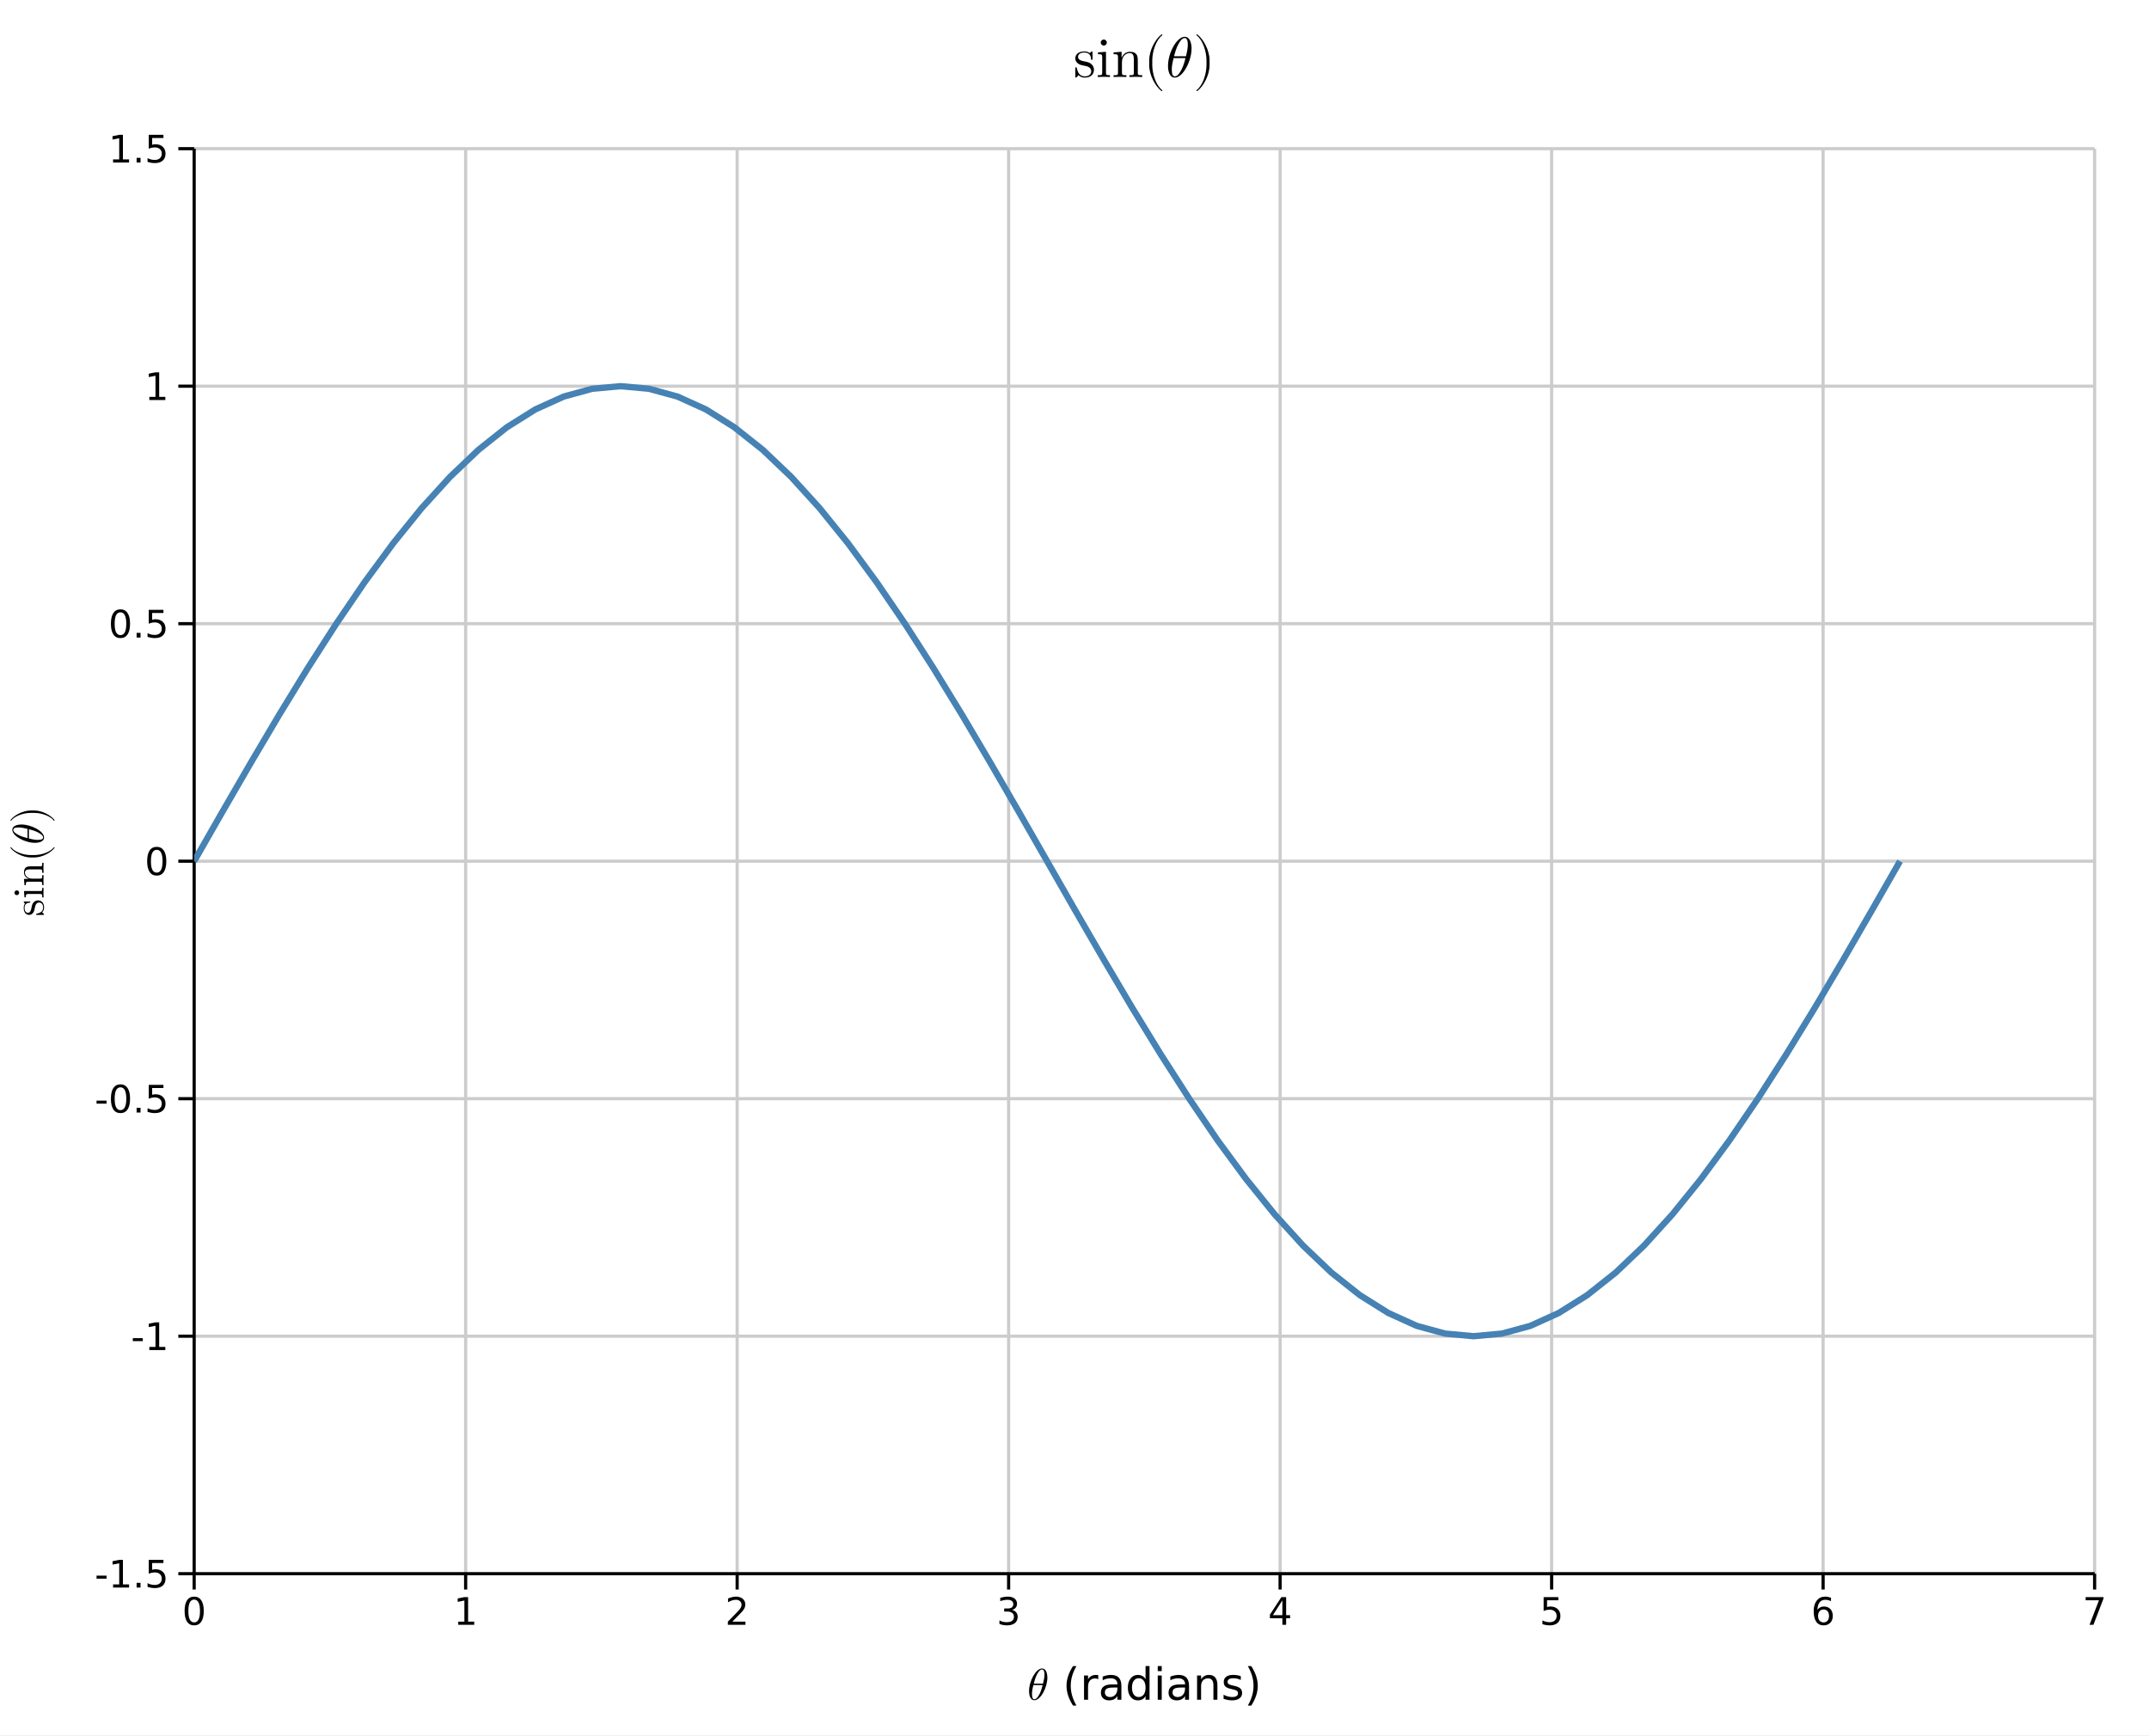
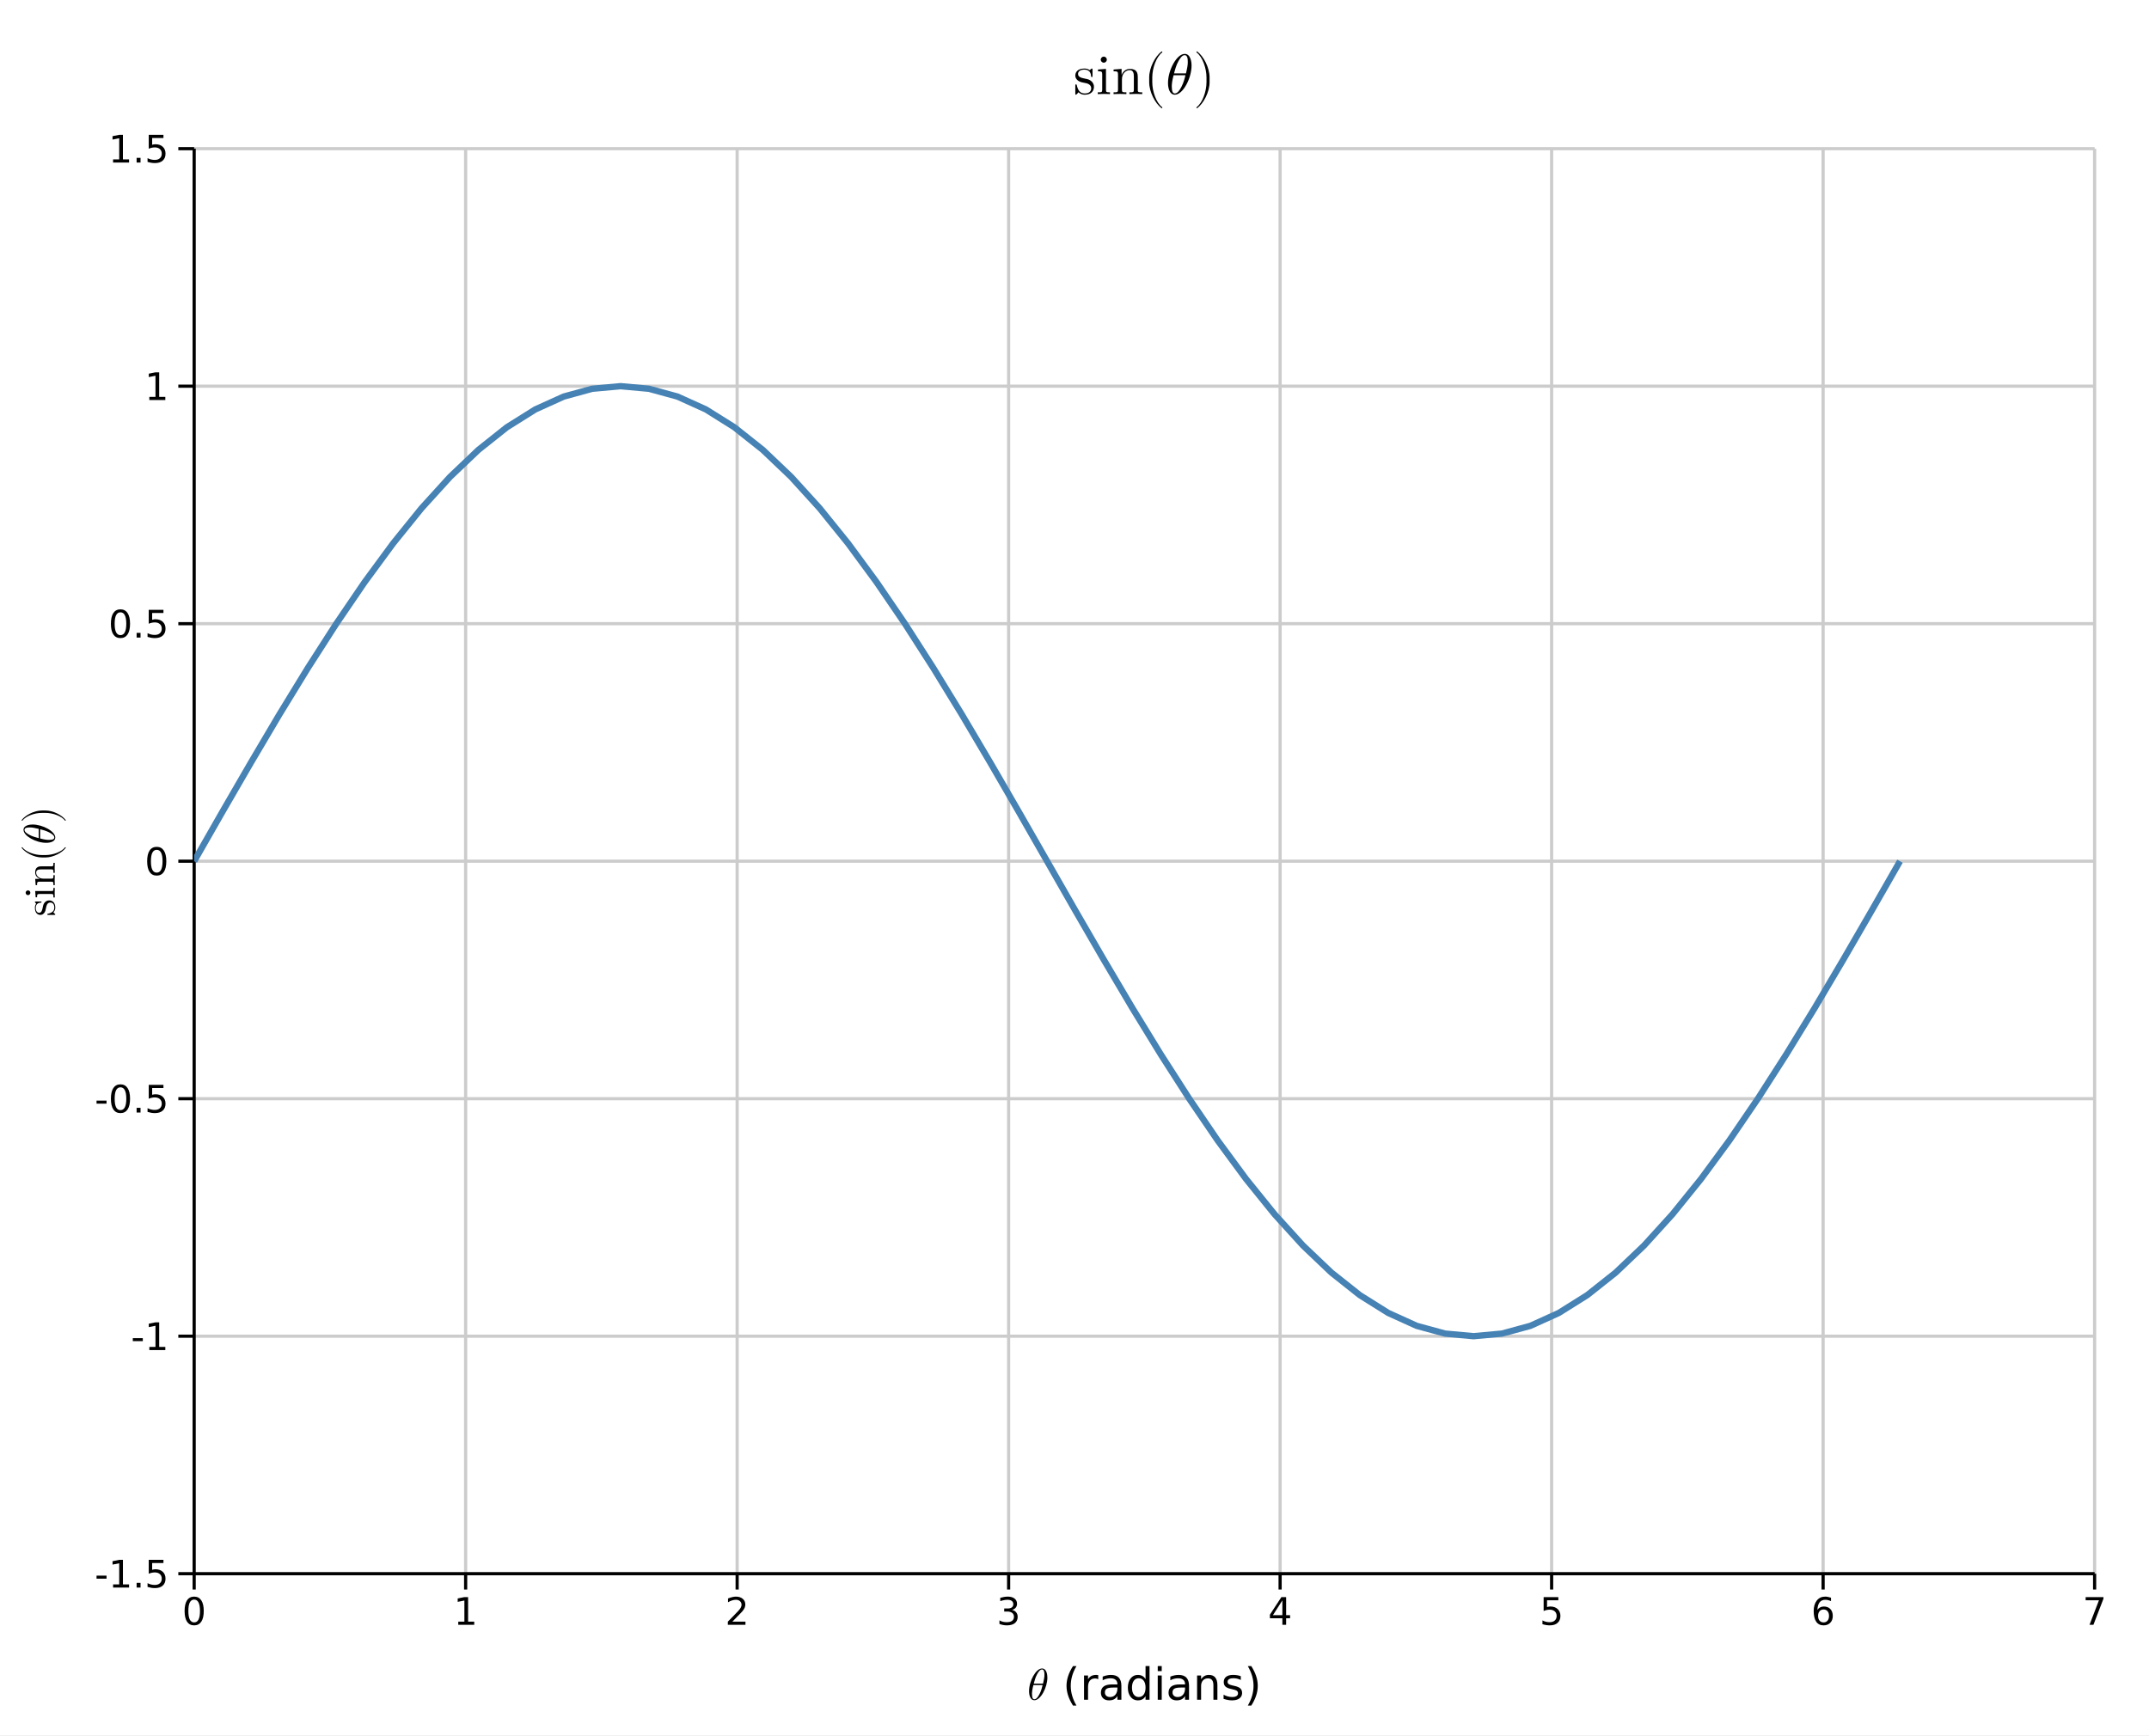
<svg xmlns="http://www.w3.org/2000/svg" width="678.47" height="547.95" font-family="DejaVu Sans, Verdana, Liberation Sans, Arial, sans-serif" fill="black">
  <rect width="100%" height="100%" fill="white" />
  <defs>
    <clipPath id="kuva-clip-9">
      <rect x="61.3" y="46.95" width="600" height="450" />
    </clipPath>
  </defs>
  <line x1="147.01" y1="46.95" x2="147.01" y2="496.95" stroke="#cccccc" stroke-width="1" />
  <line x1="232.73" y1="46.95" x2="232.73" y2="496.95" stroke="#cccccc" stroke-width="1" />
  <line x1="318.44" y1="46.95" x2="318.44" y2="496.95" stroke="#cccccc" stroke-width="1" />
  <line x1="404.15" y1="46.95" x2="404.15" y2="496.95" stroke="#cccccc" stroke-width="1" />
  <line x1="489.87" y1="46.95" x2="489.87" y2="496.95" stroke="#cccccc" stroke-width="1" />
  <line x1="575.58" y1="46.95" x2="575.58" y2="496.95" stroke="#cccccc" stroke-width="1" />
  <line x1="661.3" y1="46.95" x2="661.3" y2="496.95" stroke="#cccccc" stroke-width="1" />
  <line x1="61.3" y1="421.95" x2="661.3" y2="421.95" stroke="#cccccc" stroke-width="1" />
  <line x1="61.3" y1="346.95" x2="661.3" y2="346.95" stroke="#cccccc" stroke-width="1" />
  <line x1="61.3" y1="271.95" x2="661.3" y2="271.95" stroke="#cccccc" stroke-width="1" />
  <line x1="61.3" y1="196.95" x2="661.3" y2="196.95" stroke="#cccccc" stroke-width="1" />
  <line x1="61.3" y1="121.95" x2="661.3" y2="121.95" stroke="#cccccc" stroke-width="1" />
  <line x1="61.3" y1="46.95" x2="661.3" y2="46.95" stroke="#cccccc" stroke-width="1" />
  <line x1="61.3" y1="496.95" x2="661.3" y2="496.95" stroke="#000000" stroke-width="1" />
  <line x1="61.3" y1="46.95" x2="61.3" y2="496.95" stroke="#000000" stroke-width="1" />
  <line x1="61.3" y1="496.95" x2="61.3" y2="501.95" stroke="#000000" stroke-width="1" />
  <text x="61.3" y="513.09" font-size="12" text-anchor="middle">0</text>
  <line x1="147.01" y1="496.95" x2="147.01" y2="501.95" stroke="#000000" stroke-width="1" />
  <text x="147.01" y="513.09" font-size="12" text-anchor="middle">1</text>
  <line x1="232.73" y1="496.95" x2="232.73" y2="501.95" stroke="#000000" stroke-width="1" />
  <text x="232.73" y="513.09" font-size="12" text-anchor="middle">2</text>
  <line x1="318.44" y1="496.95" x2="318.44" y2="501.95" stroke="#000000" stroke-width="1" />
  <text x="318.44" y="513.09" font-size="12" text-anchor="middle">3</text>
  <line x1="404.15" y1="496.95" x2="404.15" y2="501.95" stroke="#000000" stroke-width="1" />
  <text x="404.15" y="513.09" font-size="12" text-anchor="middle">4</text>
  <line x1="489.87" y1="496.95" x2="489.87" y2="501.95" stroke="#000000" stroke-width="1" />
  <text x="489.87" y="513.09" font-size="12" text-anchor="middle">5</text>
  <line x1="575.58" y1="496.95" x2="575.58" y2="501.95" stroke="#000000" stroke-width="1" />
  <text x="575.58" y="513.09" font-size="12" text-anchor="middle">6</text>
  <line x1="661.3" y1="496.95" x2="661.3" y2="501.95" stroke="#000000" stroke-width="1" />
  <text x="661.3" y="513.09" font-size="12" text-anchor="middle">7</text>
  <line x1="56.3" y1="496.95" x2="61.3" y2="496.95" stroke="#000000" stroke-width="1" />
  <text x="53.3" y="501.33" font-size="12" text-anchor="end">-1.5</text>
  <line x1="56.3" y1="421.95" x2="61.3" y2="421.95" stroke="#000000" stroke-width="1" />
  <text x="53.3" y="426.33" font-size="12" text-anchor="end">-1</text>
  <line x1="56.3" y1="346.95" x2="61.3" y2="346.95" stroke="#000000" stroke-width="1" />
  <text x="53.3" y="351.33" font-size="12" text-anchor="end">-0.5</text>
  <line x1="56.3" y1="271.95" x2="61.3" y2="271.95" stroke="#000000" stroke-width="1" />
  <text x="53.3" y="276.33" font-size="12" text-anchor="end">0</text>
  <line x1="56.3" y1="196.95" x2="61.3" y2="196.95" stroke="#000000" stroke-width="1" />
  <text x="53.3" y="201.33" font-size="12" text-anchor="end">0.5</text>
  <line x1="56.3" y1="121.95" x2="61.3" y2="121.95" stroke="#000000" stroke-width="1" />
  <text x="53.3" y="126.33" font-size="12" text-anchor="end">1</text>
  <line x1="56.3" y1="46.95" x2="61.3" y2="46.95" stroke="#000000" stroke-width="1" />
  <text x="53.3" y="51.33" font-size="12" text-anchor="end">1.5</text>
  <g transform="translate(320.1002,521.9164)">
    <g>
      <g class="typst-text" transform="matrix(1 0 0 -1 4.2 14.83672)">
        <use href="#m0-g7C091BE53F860BE1FBD9A78C53DE6862" x="0" y="0" fill="#000000" fill-rule="nonzero" />
      </g>
      <g class="typst-text" transform="matrix(1 0 0 -1 10.962 14.83672)">
        <use href="#m0-gA87FD2DF39AE0BD62ECE1B852D8B746A" x="4.45" y="0" fill="#000000" fill-rule="nonzero" />
        <use href="#m0-g38A63FAC9E5049B3BCB68704D60E5E43" x="9.912" y="0" fill="#000000" fill-rule="nonzero" />
        <use href="#m0-gB1209F1CC4936D28598DB62030BE22A1" x="15.668" y="0" fill="#000000" fill-rule="nonzero" />
        <use href="#m0-g8CC456B203B7D1BD9EBB8DB27205DCDF" x="24.247" y="0" fill="#000000" fill-rule="nonzero" />
        <use href="#m0-g5A60105409C8809027C73D80C602803D" x="33.134" y="0" fill="#000000" fill-rule="nonzero" />
        <use href="#m0-gB1209F1CC4936D28598DB62030BE22A1" x="37.023" y="0" fill="#000000" fill-rule="nonzero" />
        <use href="#m0-gBE7DD14BAEE3104608913D2B6E533748" x="45.603" y="0" fill="#000000" fill-rule="nonzero" />
        <use href="#m0-g63949BCC3200850DCB80EE35F3FF7A2F" x="54.476" y="0" fill="#000000" fill-rule="nonzero" />
        <use href="#m0-gC1BF579A0F463E5A90565D7412A68F99" x="61.77" y="0" fill="#000000" fill-rule="nonzero" />
      </g>
    </g>
    <defs id="m0-glyph">
      <symbol id="m0-g7C091BE53F860BE1FBD9A78C53DE6862" overflow="visible">
        <path d="M 0 0m 6.37 7 c 0 0.924 -0.252 2.87 -1.68 2.87 c -1.946 0 -4.102 -3.948 -4.102 -7.154 c 0 -1.316 0.406 -2.87 1.68 -2.87 c 1.974 0 4.102 4.018 4.102 7.154 Z m -0.924 0.868 c 0 -0.686 -0.112 -1.4 -0.448 -2.786 h -2.926 c 0.238 0.896 0.518 2.016 1.078 3.01 c 0.378 0.686 0.896 1.47 1.526 1.47 c 0.686 0 0.77 -0.896 0.77 -1.694 Z m -0.574 -3.234 c -0.154 -0.644 -0.448 -1.834 -0.98 -2.842 c -0.49 -0.952 -1.022 -1.638 -1.624 -1.638 c -0.462 0 -0.756 0.406 -0.756 1.708 c 0 0.588 0.084 1.4 0.448 2.772 Z " />
      </symbol>
      <symbol id="m0-gA87FD2DF39AE0BD62ECE1B852D8B746A" overflow="visible">
        <path d="M 0 0m 4.341 10.623 q -0.916 -1.572 -1.36 -3.11 q -0.444 -1.538 -0.444 -3.117 q 0 -1.579 0.448 -3.127 q 0.448 -1.548 1.357 -3.114 h -1.094 q -1.025 1.606 -1.535 3.158 q -0.509 1.552 -0.509 3.083 q 0 1.524 0.506 3.069 q 0.506 1.545 1.538 3.158 h 1.094 Z " />
      </symbol>
      <symbol id="m0-g38A63FAC9E5049B3BCB68704D60E5E43" overflow="visible">
        <path d="M 0 0m 5.756 6.48 q -0.212 0.123 -0.461 0.181 q -0.25 0.058 -0.55 0.058 q -1.066 0 -1.637 -0.694 q -0.571 -0.694 -0.571 -1.993 v -4.033 h -1.265 v 7.656 h 1.265 v -1.189 q 0.396 0.697 1.032 1.036 q 0.636 0.338 1.545 0.338 q 0.13 0 0.287 -0.017 q 0.157 -0.017 0.349 -0.051 l 0.007 -1.292 Z " />
      </symbol>
      <symbol id="m0-gB1209F1CC4936D28598DB62030BE22A1" overflow="visible">
        <path d="M 0 0m 4.799 3.849 q -1.524 0 -2.112 -0.349 q -0.588 -0.349 -0.588 -1.189 q 0 -0.67 0.441 -1.063 q 0.441 -0.393 1.2 -0.393 q 1.046 0 1.678 0.742 q 0.632 0.742 0.632 1.972 v 0.28 h -1.251 Z m 2.509 0.52 v -4.368 h -1.258 v 1.162 q -0.431 -0.697 -1.073 -1.029 q -0.643 -0.332 -1.572 -0.332 q -1.176 0 -1.87 0.66 q -0.694 0.66 -0.694 1.767 q 0 1.292 0.865 1.948 q 0.865 0.656 2.581 0.656 h 1.764 v 0.123 q 0 0.868 -0.571 1.343 q -0.571 0.475 -1.603 0.475 q -0.656 0 -1.278 -0.157 q -0.622 -0.157 -1.196 -0.472 v 1.162 q 0.69 0.267 1.34 0.4 q 0.649 0.133 1.265 0.133 q 1.661 0 2.481 -0.861 q 0.82 -0.861 0.82 -2.611 Z " />
      </symbol>
      <symbol id="m0-g8CC456B203B7D1BD9EBB8DB27205DCDF" overflow="visible">
        <path d="M 0 0m 6.357 6.494 v 4.143 h 1.258 v -10.637 h -1.258 v 1.148 q -0.396 -0.684 -1.001 -1.015 q -0.605 -0.332 -1.453 -0.332 q -1.388 0 -2.259 1.107 q -0.872 1.107 -0.872 2.912 q 0 1.805 0.872 2.912 q 0.872 1.107 2.259 1.107 q 0.848 0 1.453 -0.332 q 0.605 -0.332 1.001 -1.015 Z m -4.286 -2.673 q 0 -1.388 0.571 -2.177 q 0.571 -0.79 1.569 -0.79 q 0.998 0 1.572 0.79 q 0.574 0.79 0.574 2.177 q 0 1.388 -0.574 2.177 q -0.574 0.79 -1.572 0.79 q -0.998 0 -1.569 -0.79 q -0.571 -0.79 -0.571 -2.177 Z " />
      </symbol>
      <symbol id="m0-g5A60105409C8809027C73D80C602803D" overflow="visible">
        <path d="M 0 0m 1.319 7.656 h 1.258 v -7.656 h -1.258 v 7.656 Z m 0 2.98 h 1.258 v -1.593 h -1.258 v 1.593 Z " />
      </symbol>
      <symbol id="m0-gBE7DD14BAEE3104608913D2B6E533748" overflow="visible">
        <path d="M 0 0m 7.684 4.621 v -4.621 h -1.258 v 4.58 q 0 1.087 -0.424 1.627 q -0.424 0.54 -1.271 0.54 q -1.019 0 -1.606 -0.649 q -0.588 -0.649 -0.588 -1.771 v -4.327 h -1.265 v 7.656 h 1.265 v -1.189 q 0.451 0.69 1.063 1.032 q 0.612 0.342 1.412 0.342 q 1.319 0 1.996 -0.817 q 0.677 -0.817 0.677 -2.403 Z " />
      </symbol>
      <symbol id="m0-g63949BCC3200850DCB80EE35F3FF7A2F" overflow="visible">
        <path d="M 0 0m 6.2 7.431 v -1.189 q -0.533 0.273 -1.107 0.41 q -0.574 0.137 -1.189 0.137 q -0.937 0 -1.405 -0.287 q -0.468 -0.287 -0.468 -0.861 q 0 -0.438 0.335 -0.687 q 0.335 -0.25 1.347 -0.475 l 0.431 -0.096 q 1.34 -0.287 1.904 -0.81 q 0.564 -0.523 0.564 -1.459 q 0 -1.066 -0.844 -1.688 q -0.844 -0.622 -2.321 -0.622 q -0.615 0 -1.282 0.12 q -0.667 0.12 -1.405 0.359 v 1.299 q 0.697 -0.362 1.374 -0.543 q 0.677 -0.181 1.34 -0.181 q 0.889 0 1.367 0.304 q 0.479 0.304 0.479 0.858 q 0 0.513 -0.345 0.786 q -0.345 0.273 -1.514 0.526 l -0.438 0.103 q -1.169 0.246 -1.688 0.755 q -0.52 0.509 -0.52 1.398 q 0 1.08 0.766 1.668 q 0.766 0.588 2.174 0.588 q 0.697 0 1.312 -0.103 q 0.615 -0.103 1.135 -0.308 Z " />
      </symbol>
      <symbol id="m0-gC1BF579A0F463E5A90565D7412A68F99" overflow="visible">
        <path d="M 0 0m 1.121 10.623 h 1.094 q 1.025 -1.613 1.535 -3.158 q 0.509 -1.545 0.509 -3.069 q 0 -1.531 -0.509 -3.083 q -0.509 -1.552 -1.535 -3.158 h -1.094 q 0.909 1.565 1.357 3.114 q 0.448 1.548 0.448 3.127 q 0 1.579 -0.448 3.117 q -0.448 1.538 -1.357 3.11 Z " />
      </symbol>
    </defs>
  </g>
-   <g transform="translate(0.665125,0)">
-     <g transform="rotate(-90,17.29688,271.9531)">
-       <g transform="translate(-4.326125,253.9911)">
-         <g>
-           <g class="typst-group">
-             <g>
-               <g class="typst-text" transform="matrix(1 0 0 -1 4.2 13.762)">
-                 <use href="#m1-gD41A01990A79F01E1BFD86C2512A7E8C" x="0" y="0" fill="#000000" fill-rule="nonzero" />
-                 <use href="#m1-g9E8B374C080F163FEE7EE1A54BF432E6" x="5.516" y="0" fill="#000000" fill-rule="nonzero" />
-                 <use href="#m1-gFE6B87C33FB82BB1039F278657C144A3" x="9.408" y="0" fill="#000000" fill-rule="nonzero" />
-               </g>
-               <g class="typst-text" transform="matrix(1 0 0 -1 21.392 13.762)">
-                 <use href="#m1-gF59359D7FF6AE55D3D4C6BEFD61DC11E" x="0" y="0" fill="#000000" fill-rule="nonzero" />
-               </g>
-               <g class="typst-text" transform="matrix(1 0 0 -1 26.838 13.762)">
-                 <use href="#m1-g7C091BE53F860BE1FBD9A78C53DE6862" x="0" y="0" fill="#000000" fill-rule="nonzero" />
-               </g>
-               <g class="typst-text" transform="matrix(1 0 0 -1 33.6 13.762)">
-                 <use href="#m1-g8641FB8E71730C491C7459D64E81967E" x="0" y="0" fill="#000000" fill-rule="nonzero" />
-               </g>
+   <g transform="rotate(-90,17.29688,271.9531)">
+     <g transform="translate(-4.326125,258.1911)">
+       <g>
+         <g class="typst-group">
+           <g>
+             <g class="typst-text" transform="matrix(1 0 0 -1 4.2 13.762)">
+               <use href="#m1-gD41A01990A79F01E1BFD86C2512A7E8C" x="0" y="0" fill="#000000" fill-rule="nonzero" />
+               <use href="#m1-g9E8B374C080F163FEE7EE1A54BF432E6" x="5.516" y="0" fill="#000000" fill-rule="nonzero" />
+               <use href="#m1-gFE6B87C33FB82BB1039F278657C144A3" x="9.408" y="0" fill="#000000" fill-rule="nonzero" />
+             </g>
+             <g class="typst-text" transform="matrix(1 0 0 -1 21.392 13.762)">
+               <use href="#m1-gF59359D7FF6AE55D3D4C6BEFD61DC11E" x="0" y="0" fill="#000000" fill-rule="nonzero" />
+             </g>
+             <g class="typst-text" transform="matrix(1 0 0 -1 26.838 13.762)">
+               <use href="#m1-g7C091BE53F860BE1FBD9A78C53DE6862" x="0" y="0" fill="#000000" fill-rule="nonzero" />
+             </g>
+             <g class="typst-text" transform="matrix(1 0 0 -1 33.6 13.762)">
+               <use href="#m1-g8641FB8E71730C491C7459D64E81967E" x="0" y="0" fill="#000000" fill-rule="nonzero" />
            </g>
          </g>
        </g>
-         <defs id="m1-glyph">
-           <symbol id="m1-gD41A01990A79F01E1BFD86C2512A7E8C" overflow="visible">
-             <path d="M 0 0m 5.04 1.792 c 0 0.742 -0.42 1.162 -0.588 1.33 c -0.462 0.448 -1.008 0.56 -1.596 0.672 c -0.784 0.154 -1.722 0.336 -1.722 1.148 c 0 0.49 0.364 1.064 1.568 1.064 c 1.54 0 1.61 -1.26 1.638 -1.694 c 0.014 -0.126 0.168 -0.126 0.168 -0.126 c 0.182 0 0.182 0.07 0.182 0.336 v 1.414 c 0 0.238 0 0.336 -0.154 0.336 c -0.07 0 -0.098 0 -0.28 -0.168 c -0.042 -0.056 -0.182 -0.182 -0.238 -0.224 c -0.532 0.392 -1.106 0.392 -1.316 0.392 c -1.708 0 -2.24 -0.938 -2.24 -1.722 c 0 -0.49 0.224 -0.882 0.602 -1.19 c 0.448 -0.364 0.84 -0.448 1.848 -0.644 c 0.308 -0.056 1.456 -0.28 1.456 -1.288 c 0 -0.714 -0.49 -1.274 -1.582 -1.274 c -1.176 0 -1.68 0.798 -1.946 1.988 c -0.042 0.182 -0.056 0.238 -0.196 0.238 c -0.182 0 -0.182 -0.098 -0.182 -0.35 v -1.848 c 0 -0.238 0 -0.336 0.154 -0.336 c 0.07 0 0.084 0.014 0.35 0.28 c 0.028 0.028 0.028 0.056 0.28 0.322 c 0.616 -0.588 1.246 -0.602 1.54 -0.602 c 1.61 0 2.254 0.938 2.254 1.946 Z " />
-           </symbol>
-           <symbol id="m1-g9E8B374C080F163FEE7EE1A54BF432E6" overflow="visible">
-             <path d="M 0 0m 3.458 0 v 0.434 c -0.924 0 -0.98 0.07 -0.98 0.616 v 5.138 l -1.96 -0.154 v -0.434 c 0.91 0 1.036 -0.084 1.036 -0.77 v -3.766 c 0 -0.63 -0.154 -0.63 -1.092 -0.63 v -0.434 l 1.54 0.042 c 0.49 0 0.98 -0.028 1.456 -0.042 Z m -0.77 8.456 c 0 0.378 -0.322 0.742 -0.742 0.742 c -0.476 0 -0.756 -0.392 -0.756 -0.742 c 0 -0.378 0.322 -0.742 0.742 -0.742 c 0.476 0 0.756 0.392 0.756 0.742 Z " />
-           </symbol>
-           <symbol id="m1-gFE6B87C33FB82BB1039F278657C144A3" overflow="visible">
-             <path d="M 0 0m 7.49 0 v 0.434 c -0.728 0 -1.078 0 -1.092 0.42 v 2.674 c 0 1.204 0 1.638 -0.434 2.142 c -0.196 0.238 -0.658 0.518 -1.47 0.518 c -1.022 0 -1.68 -0.602 -2.072 -1.47 v 1.47 l -1.974 -0.154 v -0.434 c 0.98 0 1.092 -0.098 1.092 -0.784 v -3.752 c 0 -0.63 -0.154 -0.63 -1.092 -0.63 v -0.434 l 1.582 0.042 l 1.568 -0.042 v 0.434 c -0.938 0 -1.092 0 -1.092 0.63 v 2.576 c 0 1.456 0.994 2.24 1.89 2.24 c 0.882 0 1.036 -0.756 1.036 -1.554 v -3.262 c 0 -0.63 -0.154 -0.63 -1.092 -0.63 v -0.434 l 1.582 0.042 Z " />
-           </symbol>
-           <symbol id="m1-gF59359D7FF6AE55D3D4C6BEFD61DC11E" overflow="visible">
-             <path d="M 0 0m 4.648 -3.332 c 0 0.042 -0.028 0.084 -0.056 0.112 c -1.456 1.092 -2.422 3.892 -2.422 6.132 v 1.176 c 0 2.24 0.966 5.04 2.422 6.132 c 0.028 0.028 0.056 0.07 0.056 0.112 c 0 0.07 -0.07 0.14 -0.14 0.14 c -0.028 0 -0.056 -0.014 -0.084 -0.028 c -1.54 -1.162 -3.01 -3.962 -3.01 -6.356 v -1.176 c 0 -2.394 1.47 -5.194 3.01 -6.356 c 0.028 -0.014 0.056 -0.028 0.084 -0.028 c 0.07 0 0.14 0.07 0.14 0.14 Z " />
-           </symbol>
-           <symbol id="m1-g7C091BE53F860BE1FBD9A78C53DE6862" overflow="visible">
-             <path d="M 0 0m 6.37 7 c 0 0.924 -0.252 2.87 -1.68 2.87 c -1.946 0 -4.102 -3.948 -4.102 -7.154 c 0 -1.316 0.406 -2.87 1.68 -2.87 c 1.974 0 4.102 4.018 4.102 7.154 Z m -0.924 0.868 c 0 -0.686 -0.112 -1.4 -0.448 -2.786 h -2.926 c 0.238 0.896 0.518 2.016 1.078 3.01 c 0.378 0.686 0.896 1.47 1.526 1.47 c 0.686 0 0.77 -0.896 0.77 -1.694 Z m -0.574 -3.234 c -0.154 -0.644 -0.448 -1.834 -0.98 -2.842 c -0.49 -0.952 -1.022 -1.638 -1.624 -1.638 c -0.462 0 -0.756 0.406 -0.756 1.708 c 0 0.588 0.084 1.4 0.448 2.772 Z " />
-           </symbol>
-           <symbol id="m1-g8641FB8E71730C491C7459D64E81967E" overflow="visible">
-             <path d="M 0 0m 4.032 2.912 v 1.176 c 0 2.394 -1.47 5.194 -3.01 6.356 c -0.028 0.014 -0.056 0.028 -0.084 0.028 c -0.07 0 -0.14 -0.07 -0.14 -0.14 c 0 -0.042 0.028 -0.084 0.056 -0.112 c 1.456 -1.092 2.422 -3.892 2.422 -6.132 v -1.176 c 0 -2.24 -0.966 -5.04 -2.422 -6.132 c -0.028 -0.028 -0.056 -0.07 -0.056 -0.112 c 0 -0.07 0.07 -0.14 0.14 -0.14 c 0.028 0 0.056 0.014 0.084 0.028 c 1.54 1.162 3.01 3.962 3.01 6.356 Z " />
-           </symbol>
-         </defs>
      </g>
+       <defs id="m1-glyph">
+         <symbol id="m1-gD41A01990A79F01E1BFD86C2512A7E8C" overflow="visible">
+           <path d="M 0 0m 5.04 1.792 c 0 0.742 -0.42 1.162 -0.588 1.33 c -0.462 0.448 -1.008 0.56 -1.596 0.672 c -0.784 0.154 -1.722 0.336 -1.722 1.148 c 0 0.49 0.364 1.064 1.568 1.064 c 1.54 0 1.61 -1.26 1.638 -1.694 c 0.014 -0.126 0.168 -0.126 0.168 -0.126 c 0.182 0 0.182 0.07 0.182 0.336 v 1.414 c 0 0.238 0 0.336 -0.154 0.336 c -0.07 0 -0.098 0 -0.28 -0.168 c -0.042 -0.056 -0.182 -0.182 -0.238 -0.224 c -0.532 0.392 -1.106 0.392 -1.316 0.392 c -1.708 0 -2.24 -0.938 -2.24 -1.722 c 0 -0.49 0.224 -0.882 0.602 -1.19 c 0.448 -0.364 0.84 -0.448 1.848 -0.644 c 0.308 -0.056 1.456 -0.28 1.456 -1.288 c 0 -0.714 -0.49 -1.274 -1.582 -1.274 c -1.176 0 -1.68 0.798 -1.946 1.988 c -0.042 0.182 -0.056 0.238 -0.196 0.238 c -0.182 0 -0.182 -0.098 -0.182 -0.35 v -1.848 c 0 -0.238 0 -0.336 0.154 -0.336 c 0.07 0 0.084 0.014 0.35 0.28 c 0.028 0.028 0.028 0.056 0.28 0.322 c 0.616 -0.588 1.246 -0.602 1.54 -0.602 c 1.61 0 2.254 0.938 2.254 1.946 Z " />
+         </symbol>
+         <symbol id="m1-g9E8B374C080F163FEE7EE1A54BF432E6" overflow="visible">
+           <path d="M 0 0m 3.458 0 v 0.434 c -0.924 0 -0.98 0.07 -0.98 0.616 v 5.138 l -1.96 -0.154 v -0.434 c 0.91 0 1.036 -0.084 1.036 -0.77 v -3.766 c 0 -0.63 -0.154 -0.63 -1.092 -0.63 v -0.434 l 1.54 0.042 c 0.49 0 0.98 -0.028 1.456 -0.042 Z m -0.77 8.456 c 0 0.378 -0.322 0.742 -0.742 0.742 c -0.476 0 -0.756 -0.392 -0.756 -0.742 c 0 -0.378 0.322 -0.742 0.742 -0.742 c 0.476 0 0.756 0.392 0.756 0.742 Z " />
+         </symbol>
+         <symbol id="m1-gFE6B87C33FB82BB1039F278657C144A3" overflow="visible">
+           <path d="M 0 0m 7.49 0 v 0.434 c -0.728 0 -1.078 0 -1.092 0.42 v 2.674 c 0 1.204 0 1.638 -0.434 2.142 c -0.196 0.238 -0.658 0.518 -1.47 0.518 c -1.022 0 -1.68 -0.602 -2.072 -1.47 v 1.47 l -1.974 -0.154 v -0.434 c 0.98 0 1.092 -0.098 1.092 -0.784 v -3.752 c 0 -0.63 -0.154 -0.63 -1.092 -0.63 v -0.434 l 1.582 0.042 l 1.568 -0.042 v 0.434 c -0.938 0 -1.092 0 -1.092 0.63 v 2.576 c 0 1.456 0.994 2.24 1.89 2.24 c 0.882 0 1.036 -0.756 1.036 -1.554 v -3.262 c 0 -0.63 -0.154 -0.63 -1.092 -0.63 v -0.434 l 1.582 0.042 Z " />
+         </symbol>
+         <symbol id="m1-gF59359D7FF6AE55D3D4C6BEFD61DC11E" overflow="visible">
+           <path d="M 0 0m 4.648 -3.332 c 0 0.042 -0.028 0.084 -0.056 0.112 c -1.456 1.092 -2.422 3.892 -2.422 6.132 v 1.176 c 0 2.24 0.966 5.04 2.422 6.132 c 0.028 0.028 0.056 0.07 0.056 0.112 c 0 0.07 -0.07 0.14 -0.14 0.14 c -0.028 0 -0.056 -0.014 -0.084 -0.028 c -1.54 -1.162 -3.01 -3.962 -3.01 -6.356 v -1.176 c 0 -2.394 1.47 -5.194 3.01 -6.356 c 0.028 -0.014 0.056 -0.028 0.084 -0.028 c 0.07 0 0.14 0.07 0.14 0.14 Z " />
+         </symbol>
+         <symbol id="m1-g7C091BE53F860BE1FBD9A78C53DE6862" overflow="visible">
+           <path d="M 0 0m 6.37 7 c 0 0.924 -0.252 2.87 -1.68 2.87 c -1.946 0 -4.102 -3.948 -4.102 -7.154 c 0 -1.316 0.406 -2.87 1.68 -2.87 c 1.974 0 4.102 4.018 4.102 7.154 Z m -0.924 0.868 c 0 -0.686 -0.112 -1.4 -0.448 -2.786 h -2.926 c 0.238 0.896 0.518 2.016 1.078 3.01 c 0.378 0.686 0.896 1.47 1.526 1.47 c 0.686 0 0.77 -0.896 0.77 -1.694 Z m -0.574 -3.234 c -0.154 -0.644 -0.448 -1.834 -0.98 -2.842 c -0.49 -0.952 -1.022 -1.638 -1.624 -1.638 c -0.462 0 -0.756 0.406 -0.756 1.708 c 0 0.588 0.084 1.4 0.448 2.772 Z " />
+         </symbol>
+         <symbol id="m1-g8641FB8E71730C491C7459D64E81967E" overflow="visible">
+           <path d="M 0 0m 4.032 2.912 v 1.176 c 0 2.394 -1.47 5.194 -3.01 6.356 c -0.028 0.014 -0.056 0.028 -0.084 0.028 c -0.07 0 -0.14 -0.07 -0.14 -0.14 c 0 -0.042 0.028 -0.084 0.056 -0.112 c 1.456 -1.092 2.422 -3.892 2.422 -6.132 v -1.176 c 0 -2.24 -0.966 -5.04 -2.422 -6.132 c -0.028 -0.028 -0.056 -0.07 -0.056 -0.112 c 0 -0.07 0.07 -0.14 0.14 -0.14 c 0.028 0 0.056 0.014 0.084 0.028 c 1.54 1.162 3.01 3.962 3.01 6.356 Z " />
+         </symbol>
+       </defs>
    </g>
  </g>
-   <g transform="translate(333.4959,6.614008)">
+   <g transform="translate(333.4959,12.01401)">
    <g>
      <g class="typst-group">
        <g>
          <g class="typst-text" transform="matrix(1 0 0 -1 5.4 17.694)">
            <use href="#m2-g78C0F3C103AF623F2D0E161DE1E99491" x="0" y="0" fill="#000000" fill-rule="nonzero" />
            <use href="#m2-g242F7F8E892046E1D30A1F65924AE111" x="7.092" y="0" fill="#000000" fill-rule="nonzero" />
            <use href="#m2-g51136C68E1B5EE94A795D3739BFA9FA3" x="12.096" y="0" fill="#000000" fill-rule="nonzero" />
          </g>
          <g class="typst-text" transform="matrix(1 0 0 -1 27.504 17.694)">
            <use href="#m2-g231D9AEEF479C3721FF0940198079C95" x="0" y="0" fill="#000000" fill-rule="nonzero" />
          </g>
          <g class="typst-text" transform="matrix(1 0 0 -1 34.506 17.694)">
            <use href="#m2-g5DC67971B808D760B89F6D739857E073" x="0" y="0" fill="#000000" fill-rule="nonzero" />
          </g>
          <g class="typst-text" transform="matrix(1 0 0 -1 43.2 17.694)">
            <use href="#m2-g7D75547BB4D2D965D73C7544133774FA" x="0" y="0" fill="#000000" fill-rule="nonzero" />
          </g>
        </g>
      </g>
    </g>
    <defs id="m2-glyph">
      <symbol id="m2-g78C0F3C103AF623F2D0E161DE1E99491" overflow="visible">
        <path d="M 0 0m 6.48 2.304 c 0 0.954 -0.54 1.494 -0.756 1.71 c -0.594 0.576 -1.296 0.72 -2.052 0.864 c -1.008 0.198 -2.214 0.432 -2.214 1.476 c 0 0.63 0.468 1.368 2.016 1.368 c 1.98 0 2.07 -1.62 2.106 -2.178 c 0.018 -0.162 0.216 -0.162 0.216 -0.162 c 0.234 0 0.234 0.09 0.234 0.432 v 1.818 c 0 0.306 0 0.432 -0.198 0.432 c -0.09 0 -0.126 0 -0.36 -0.216 c -0.054 -0.072 -0.234 -0.234 -0.306 -0.288 c -0.684 0.504 -1.422 0.504 -1.692 0.504 c -2.196 0 -2.88 -1.206 -2.88 -2.214 c 0 -0.63 0.288 -1.134 0.774 -1.53 c 0.576 -0.468 1.08 -0.576 2.376 -0.828 c 0.396 -0.072 1.872 -0.36 1.872 -1.656 c 0 -0.918 -0.63 -1.638 -2.034 -1.638 c -1.512 0 -2.16 1.026 -2.502 2.556 c -0.054 0.234 -0.072 0.306 -0.252 0.306 c -0.234 0 -0.234 -0.126 -0.234 -0.45 v -2.376 c 0 -0.306 0 -0.432 0.198 -0.432 c 0.09 0 0.108 0.018 0.45 0.36 c 0.036 0.036 0.036 0.072 0.36 0.414 c 0.792 -0.756 1.602 -0.774 1.98 -0.774 c 2.07 0 2.898 1.206 2.898 2.502 Z " />
      </symbol>
      <symbol id="m2-g242F7F8E892046E1D30A1F65924AE111" overflow="visible">
        <path d="M 0 0m 4.446 0 v 0.558 c -1.188 0 -1.26 0.09 -1.26 0.792 v 6.606 l -2.52 -0.198 v -0.558 c 1.17 0 1.332 -0.108 1.332 -0.99 v -4.842 c 0 -0.81 -0.198 -0.81 -1.404 -0.81 v -0.558 l 1.98 0.054 c 0.63 0 1.26 -0.036 1.872 -0.054 Z m -0.99 10.872 c 0 0.486 -0.414 0.954 -0.954 0.954 c -0.612 0 -0.972 -0.504 -0.972 -0.954 c 0 -0.486 0.414 -0.954 0.954 -0.954 c 0.612 0 0.972 0.504 0.972 0.954 Z " />
      </symbol>
      <symbol id="m2-g51136C68E1B5EE94A795D3739BFA9FA3" overflow="visible">
        <path d="M 0 0m 9.63 0 v 0.558 c -0.936 0 -1.386 0 -1.404 0.54 v 3.438 c 0 1.548 0 2.106 -0.558 2.754 c -0.252 0.306 -0.846 0.666 -1.89 0.666 c -1.314 0 -2.16 -0.774 -2.664 -1.89 v 1.89 l -2.538 -0.198 v -0.558 c 1.26 0 1.404 -0.126 1.404 -1.008 v -4.824 c 0 -0.81 -0.198 -0.81 -1.404 -0.81 v -0.558 l 2.034 0.054 l 2.016 -0.054 v 0.558 c -1.206 0 -1.404 0 -1.404 0.81 v 3.312 c 0 1.872 1.278 2.88 2.43 2.88 c 1.134 0 1.332 -0.972 1.332 -1.998 v -4.194 c 0 -0.81 -0.198 -0.81 -1.404 -0.81 v -0.558 l 2.034 0.054 Z " />
      </symbol>
      <symbol id="m2-g231D9AEEF479C3721FF0940198079C95" overflow="visible">
        <path d="M 0 0m 5.976 -4.284 c 0 0.054 -0.036 0.108 -0.072 0.144 c -1.872 1.404 -3.114 5.004 -3.114 7.884 v 1.512 c 0 2.88 1.242 6.48 3.114 7.884 c 0.036 0.036 0.072 0.09 0.072 0.144 c 0 0.09 -0.09 0.18 -0.18 0.18 c -0.036 0 -0.072 -0.018 -0.108 -0.036 c -1.98 -1.494 -3.87 -5.094 -3.87 -8.172 v -1.512 c 0 -3.078 1.89 -6.678 3.87 -8.172 c 0.036 -0.018 0.072 -0.036 0.108 -0.036 c 0.09 0 0.18 0.09 0.18 0.18 Z " />
      </symbol>
      <symbol id="m2-g5DC67971B808D760B89F6D739857E073" overflow="visible">
        <path d="M 0 0m 8.19 9 c 0 1.188 -0.324 3.69 -2.16 3.69 c -2.502 0 -5.274 -5.076 -5.274 -9.198 c 0 -1.692 0.522 -3.69 2.16 -3.69 c 2.538 0 5.274 5.166 5.274 9.198 Z m -1.188 1.116 c 0 -0.882 -0.144 -1.8 -0.576 -3.582 h -3.762 c 0.306 1.152 0.666 2.592 1.386 3.87 c 0.486 0.882 1.152 1.89 1.962 1.89 c 0.882 0 0.99 -1.152 0.99 -2.178 Z m -0.738 -4.158 c -0.198 -0.828 -0.576 -2.358 -1.26 -3.654 c -0.63 -1.224 -1.314 -2.106 -2.088 -2.106 c -0.594 0 -0.972 0.522 -0.972 2.196 c 0 0.756 0.108 1.8 0.576 3.564 Z " />
      </symbol>
      <symbol id="m2-g7D75547BB4D2D965D73C7544133774FA" overflow="visible">
        <path d="M 0 0m 5.184 3.744 v 1.512 c 0 3.078 -1.89 6.678 -3.87 8.172 c -0.036 0.018 -0.072 0.036 -0.108 0.036 c -0.09 0 -0.18 -0.09 -0.18 -0.18 c 0 -0.054 0.036 -0.108 0.072 -0.144 c 1.872 -1.404 3.114 -5.004 3.114 -7.884 v -1.512 c 0 -2.88 -1.242 -6.48 -3.114 -7.884 c -0.036 -0.036 -0.072 -0.09 -0.072 -0.144 c 0 -0.09 0.09 -0.18 0.18 -0.18 c 0.036 0 0.072 0.018 0.108 0.036 c 1.98 1.494 3.87 5.094 3.87 8.172 Z " />
      </symbol>
    </defs>
  </g>
  <g clip-path="url(#kuva-clip-9)">
    <path d="M 61.3 271.95 L 70.27 256.27 L 79.25 240.77 L 88.22 225.6 L 97.2 210.94 L 106.18 196.95 L 115.15 183.79 L 124.13 171.58 L 133.1 160.48 L 142.08 150.6 L 151.06 142.05 L 160.03 134.92 L 169.01 129.29 L 177.98 125.23 L 186.96 122.77 L 195.94 121.95 L 204.91 122.77 L 213.89 125.23 L 222.86 129.29 L 231.84 134.92 L 240.82 142.05 L 249.79 150.6 L 258.77 160.48 L 267.74 171.58 L 276.72 183.79 L 285.7 196.95 L 294.67 210.94 L 303.65 225.6 L 312.62 240.77 L 321.6 256.27 L 330.58 271.95 L 339.55 287.63 L 348.53 303.14 L 357.5 318.31 L 366.48 332.96 L 375.46 346.95 L 384.43 360.12 L 393.41 372.32 L 402.38 383.42 L 411.36 393.31 L 420.34 401.86 L 429.31 408.98 L 438.29 414.61 L 447.26 418.68 L 456.24 421.13 L 465.22 421.95 L 474.19 421.13 L 483.17 418.68 L 492.14 414.61 L 501.12 408.98 L 510.1 401.86 L 519.07 393.31 L 528.05 383.42 L 537.02 372.32 L 546 360.12 L 554.98 346.95 L 563.95 332.96 L 572.93 318.31 L 581.9 303.14 L 590.88 287.63 L 599.86 271.95 " stroke="#4682b4" stroke-width="2" fill="none" />
  </g>
</svg>
